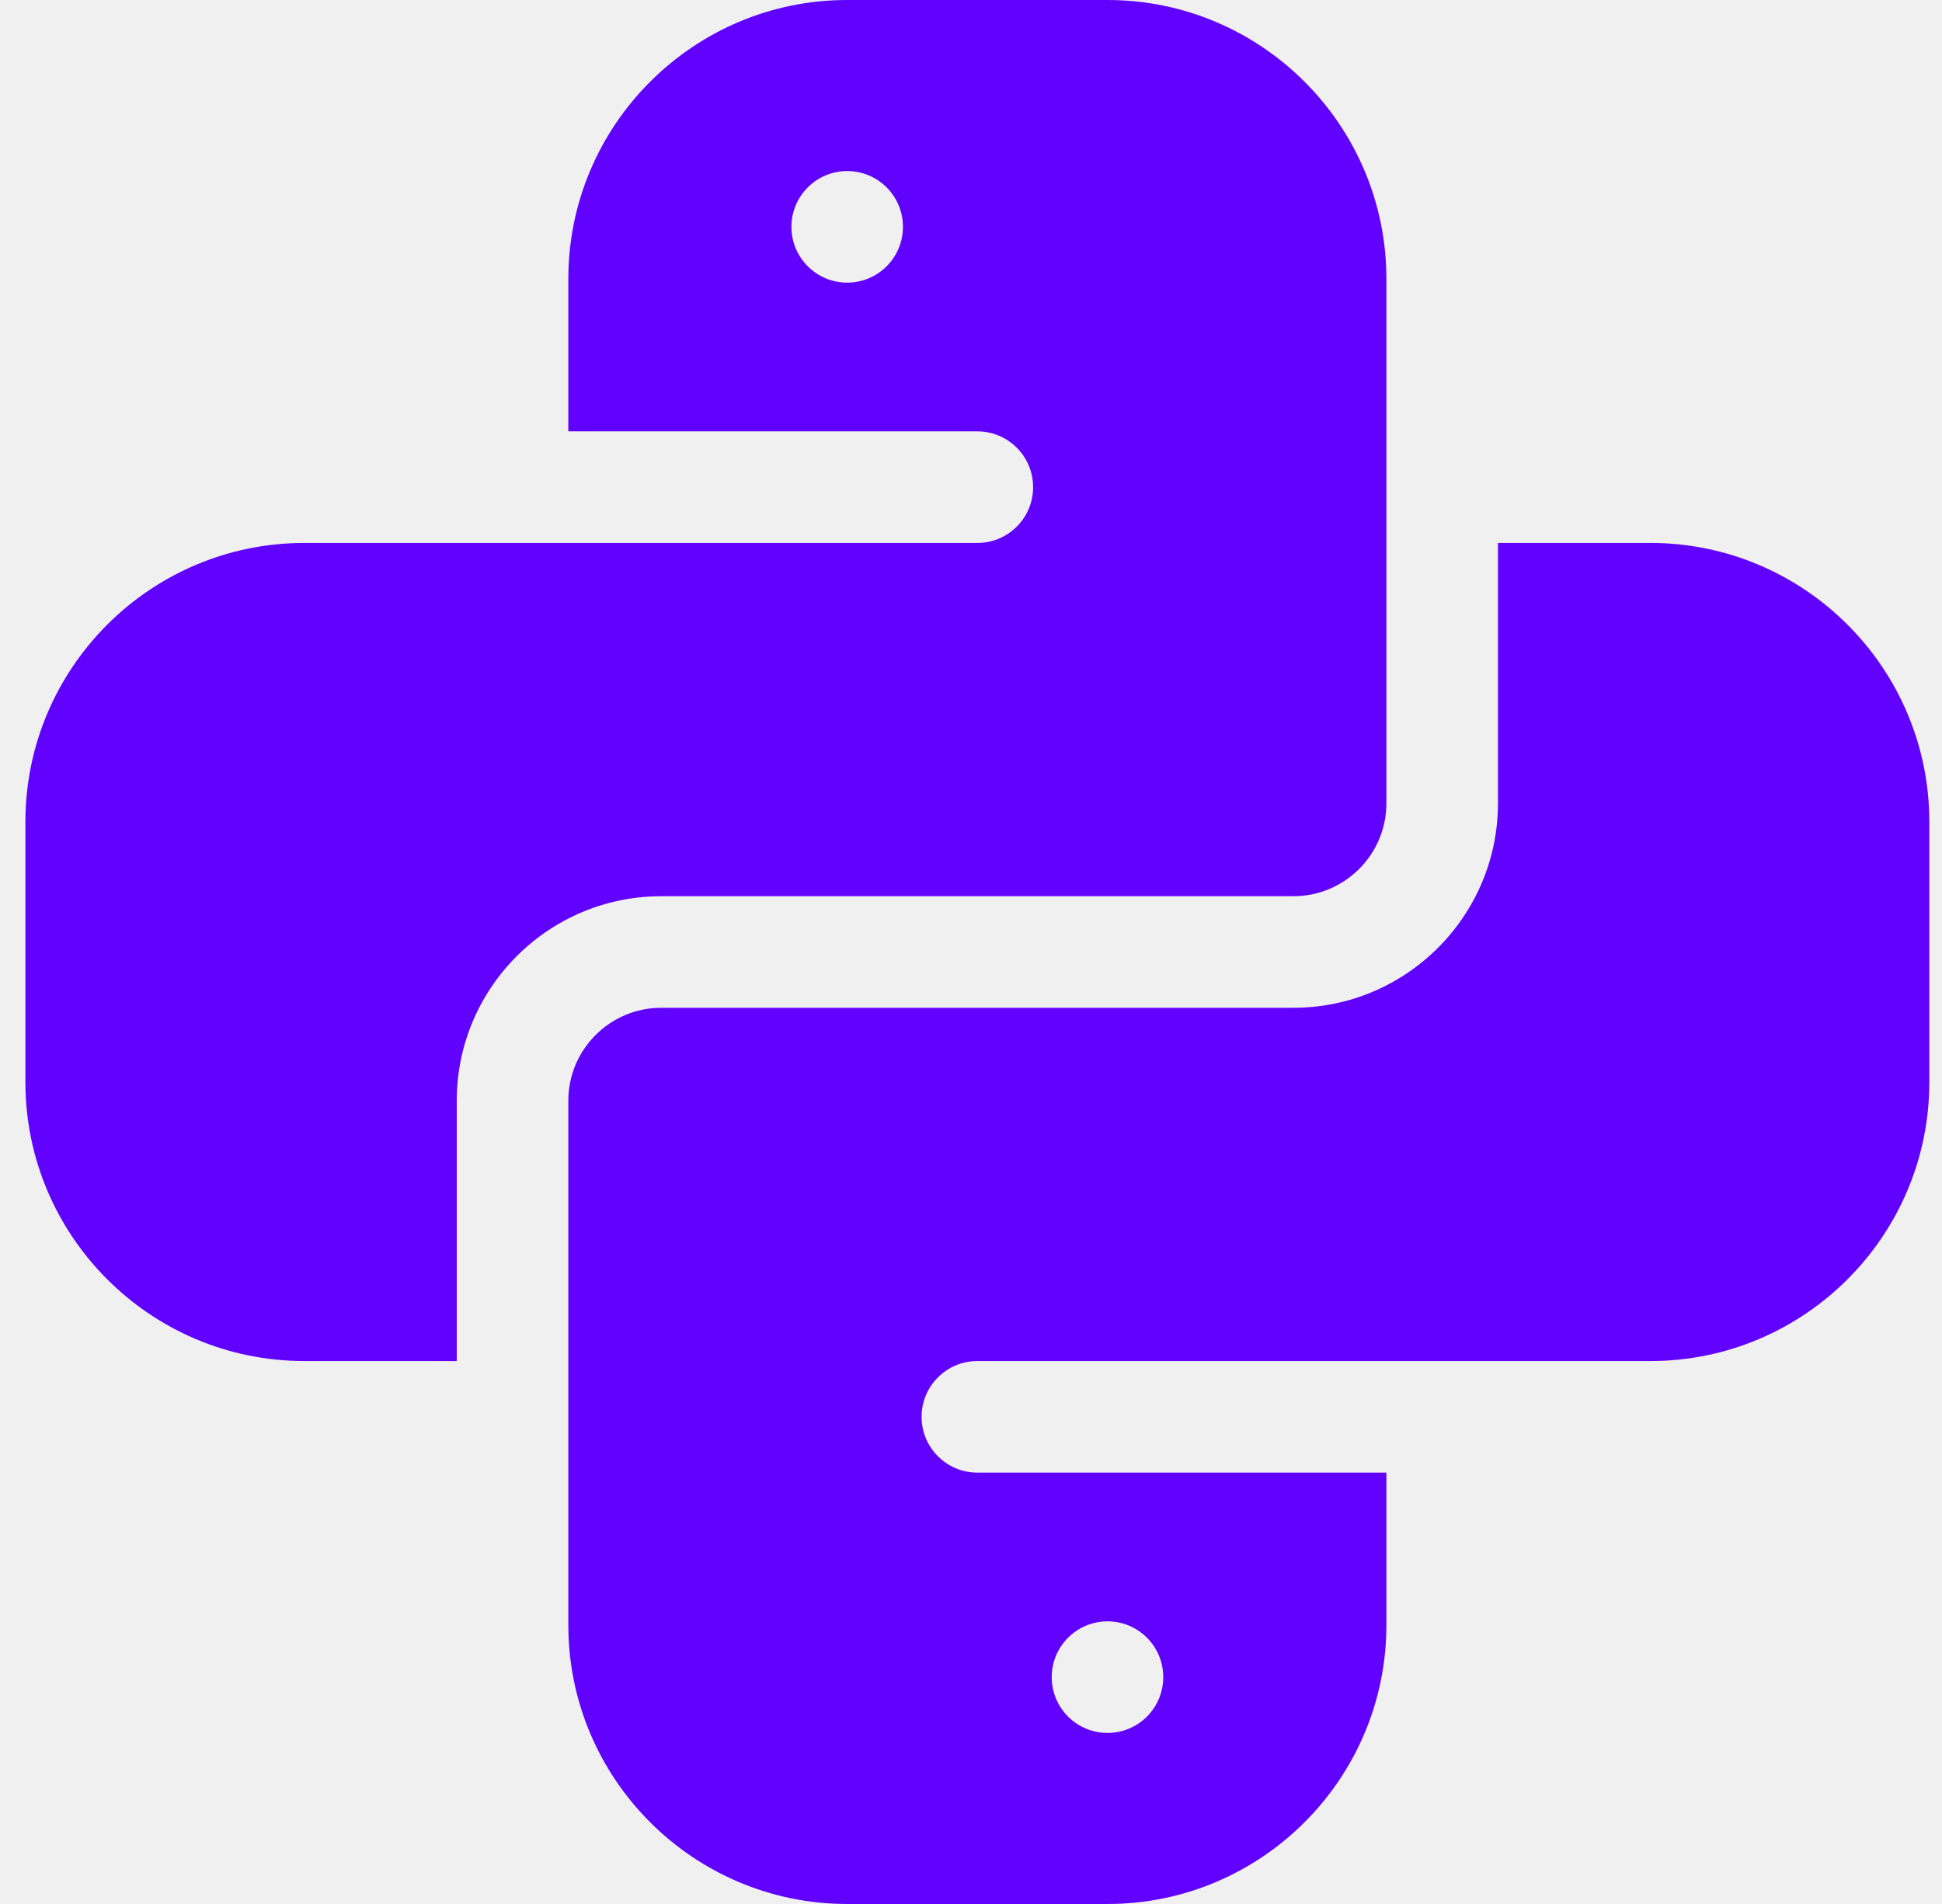
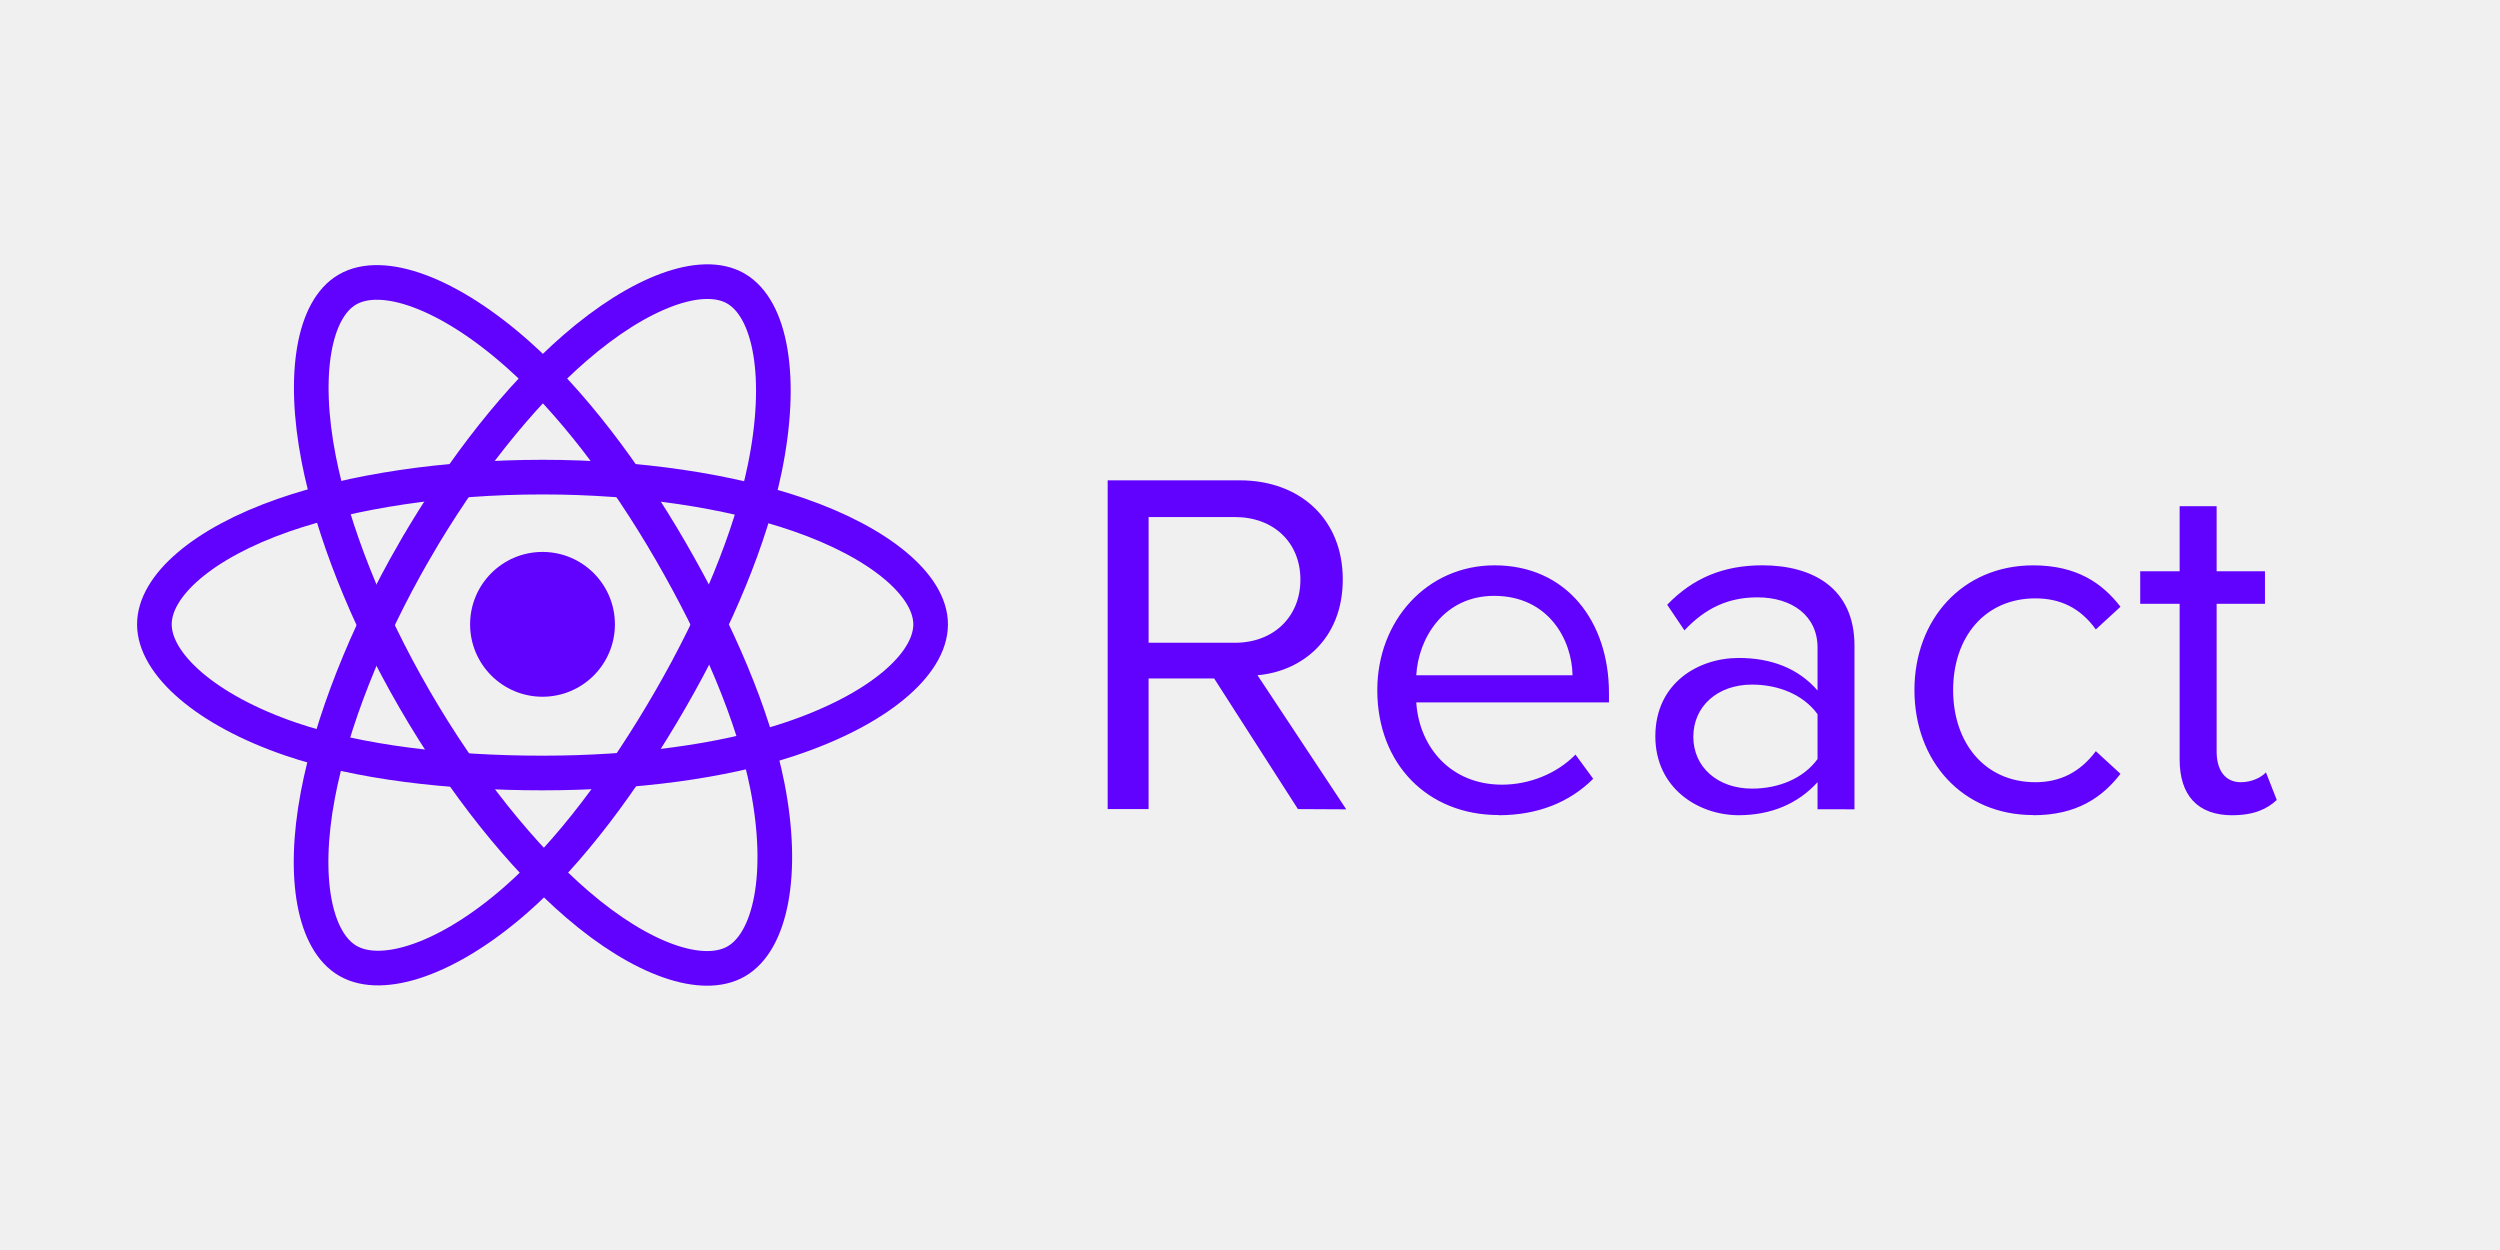
- <svg xmlns="http://www.w3.org/2000/svg" width="51" height="50" viewBox="0 0 51 50" fill="none">
-   <g clip-path="url(#clip0)">
-     <path d="M11.995 28.906C11.995 25.945 14.404 23.535 17.366 23.535H33.967C35.314 23.535 36.409 22.44 36.409 21.094V7.324C36.409 3.286 33.123 0 29.085 0H22.249C18.21 0 14.925 3.286 14.925 7.324V11.328H25.667C26.476 11.328 27.131 11.984 27.131 12.793C27.131 13.602 26.476 14.258 25.667 14.258H7.991C3.952 14.258 0.667 17.543 0.667 21.582V28.418C0.667 32.457 3.952 35.742 7.991 35.742H11.995V28.906ZM22.249 7.422C21.44 7.422 20.784 6.766 20.784 5.957C20.784 5.148 21.44 4.492 22.249 4.492C23.058 4.492 23.713 5.148 23.713 5.957C23.713 6.766 23.058 7.422 22.249 7.422Z" fill="#6002FD" />
-     <path d="M43.342 14.258H39.339V21.094C39.339 24.055 36.929 26.465 33.967 26.465H17.366C16.02 26.465 14.925 27.56 14.925 28.906V42.676C14.925 46.714 18.21 50 22.249 50H29.085C33.123 50 36.409 46.714 36.409 42.676V38.672H25.667C24.858 38.672 24.202 38.016 24.202 37.207C24.202 36.398 24.858 35.742 25.667 35.742H43.342C47.381 35.742 50.667 32.457 50.667 28.418V21.582C50.667 17.543 47.381 14.258 43.342 14.258ZM29.085 42.578C29.894 42.578 30.549 43.234 30.549 44.043C30.549 44.852 29.894 45.508 29.085 45.508C28.276 45.508 27.62 44.852 27.62 44.043C27.62 43.234 28.276 42.578 29.085 42.578Z" fill="#6002FD" />
-   </g>
-   <defs>
-     <clipPath id="clip0">
-       <rect width="50" height="50" fill="white" transform="translate(0.666656)" />
-     </clipPath>
-   </defs>
+ <svg xmlns="http://www.w3.org/2000/svg" width="224" height="112" viewBox="0 0 224 112" fill="none">
+   <path d="M48.609 62.428C52.192 62.428 55.096 59.524 55.096 55.941C55.096 52.358 52.192 49.453 48.609 49.453C45.026 49.453 42.121 52.358 42.121 55.941C42.121 59.524 45.026 62.428 48.609 62.428Z" fill="#6002FD" />
+   <path fill-rule="evenodd" clip-rule="evenodd" d="M48.609 42.75C57.32 42.75 65.412 44 71.513 46.1C78.864 48.631 83.384 52.467 83.384 55.941C83.384 59.56 78.594 63.636 70.7 66.251C64.731 68.229 56.878 69.261 48.609 69.261C40.131 69.261 32.103 68.292 26.068 66.23C18.432 63.62 13.833 59.492 13.833 55.941C13.833 52.495 18.148 48.689 25.396 46.162C31.52 44.027 39.812 42.75 48.608 42.75H48.609Z" stroke="#6002FD" stroke-width="3.104" />
+   <path fill-rule="evenodd" clip-rule="evenodd" d="M37.126 49.383C41.477 41.837 46.602 35.452 51.47 31.216C57.335 26.112 62.916 24.113 65.925 25.848C69.061 27.657 70.198 33.842 68.52 41.987C67.253 48.145 64.222 55.464 60.092 62.627C55.856 69.971 51.007 76.442 46.205 80.638C40.13 85.949 34.256 87.871 31.18 86.097C28.195 84.377 27.054 78.736 28.486 71.195C29.695 64.823 32.731 57.003 37.124 49.383L37.126 49.383Z" stroke="#6002FD" stroke-width="3.104" />
+   <path fill-rule="evenodd" clip-rule="evenodd" d="M37.137 62.647C32.773 55.109 29.801 47.479 28.561 41.146C27.068 33.516 28.124 27.682 31.13 25.942C34.263 24.128 40.19 26.232 46.408 31.754C51.11 35.928 55.938 42.208 60.081 49.364C64.328 56.701 67.511 64.134 68.75 70.39C70.317 78.306 69.049 84.354 65.976 86.133C62.994 87.86 57.537 86.032 51.719 81.025C46.803 76.795 41.544 70.259 37.137 62.647V62.647Z" stroke="#6002FD" stroke-width="3.104" />
+   <path fill-rule="evenodd" clip-rule="evenodd" d="M120.624 72.516L112.672 60.502C116.691 60.148 120.312 57.236 120.312 51.916C120.312 46.502 116.471 43.038 111.082 43.038H99.247V72.494H102.913V60.79H108.787L116.295 72.494L120.624 72.516ZM110.643 57.589H102.915V46.327H110.643C114.134 46.327 116.517 48.623 116.517 51.936C116.517 55.25 114.132 57.592 110.643 57.592V57.589ZM134.271 73.044C137.762 73.044 140.631 71.897 142.751 69.778L141.161 67.612C139.481 69.335 137.01 70.306 134.581 70.306C129.989 70.306 127.161 66.95 126.896 62.933H144.163V62.093C144.163 55.69 140.364 50.654 133.915 50.654C127.82 50.654 123.405 55.645 123.405 61.828C123.405 68.497 127.954 73.028 134.269 73.028L134.271 73.044ZM140.898 60.501H126.898C127.075 57.234 129.324 53.389 133.875 53.389C138.734 53.389 140.853 57.32 140.898 60.501ZM166.161 72.514V57.852C166.161 52.685 162.409 50.652 157.903 50.652C154.412 50.652 151.676 51.8 149.38 54.186L150.926 56.482C152.824 54.451 154.902 53.523 157.463 53.523C160.554 53.523 162.852 55.156 162.852 58.027V61.869C161.129 59.881 158.7 58.953 155.784 58.953C152.163 58.953 148.318 61.206 148.318 65.975C148.318 70.612 152.159 73.043 155.784 73.043C158.655 73.043 161.086 72.027 162.852 70.084V72.511L166.161 72.514ZM156.977 70.659C153.886 70.659 151.721 68.718 151.721 66.022C151.721 63.284 153.886 61.34 156.977 61.34C159.318 61.34 161.569 62.223 162.852 63.991V68.01C161.571 69.776 159.318 70.661 156.977 70.661V70.659ZM182.177 73.044C186.064 73.044 188.36 71.454 189.995 69.335L187.787 67.305C186.374 69.203 184.563 70.086 182.373 70.086C177.824 70.086 175 66.552 175 61.828C175 57.103 177.826 53.614 182.373 53.614C184.582 53.614 186.392 54.454 187.787 56.396L189.995 54.365C188.362 52.244 186.064 50.656 182.177 50.656C175.818 50.656 171.534 55.515 171.534 61.83C171.534 68.189 175.818 73.03 182.177 73.03V73.044ZM200.023 73.044C201.964 73.044 203.159 72.47 203.999 71.676L203.028 69.203C202.586 69.688 201.721 70.086 200.775 70.086C199.319 70.086 198.61 68.938 198.61 67.347V54.098H202.94V51.184H198.61V45.354H195.296V51.184H191.763V54.1H195.296V68.057C195.296 71.238 196.887 73.048 200.023 73.048V73.044Z" fill="#6002FD" />
</svg>
